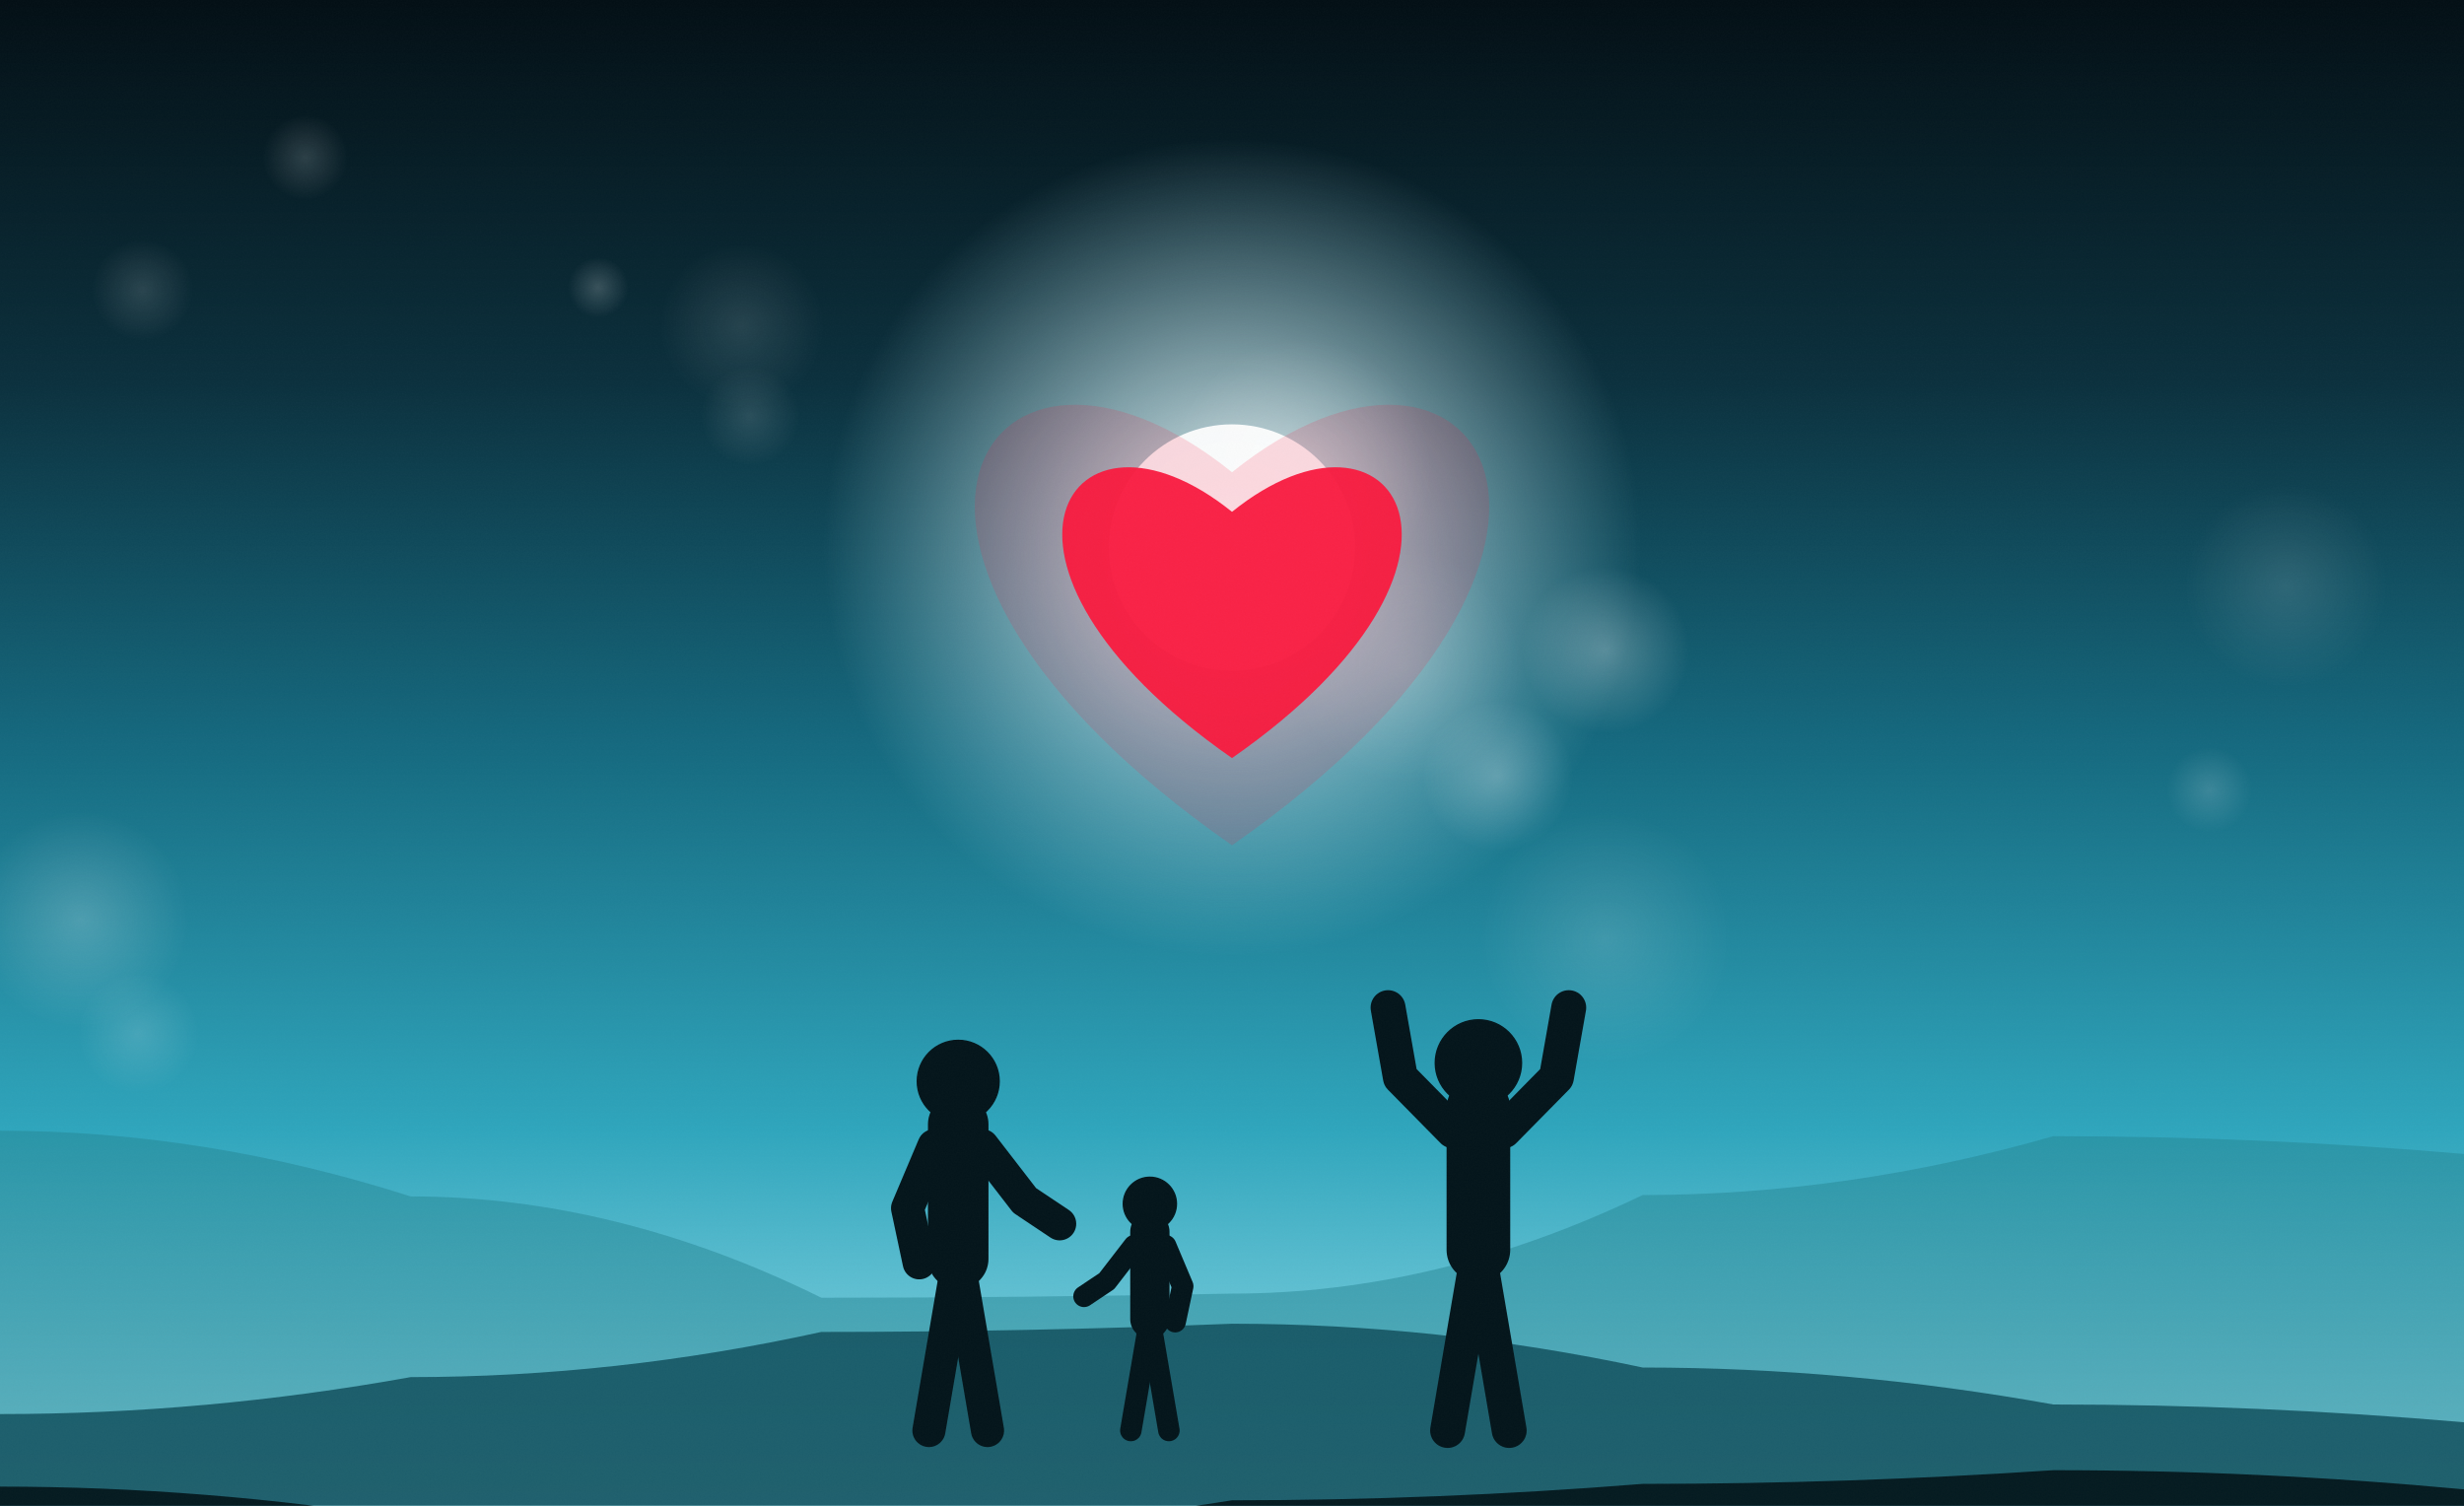
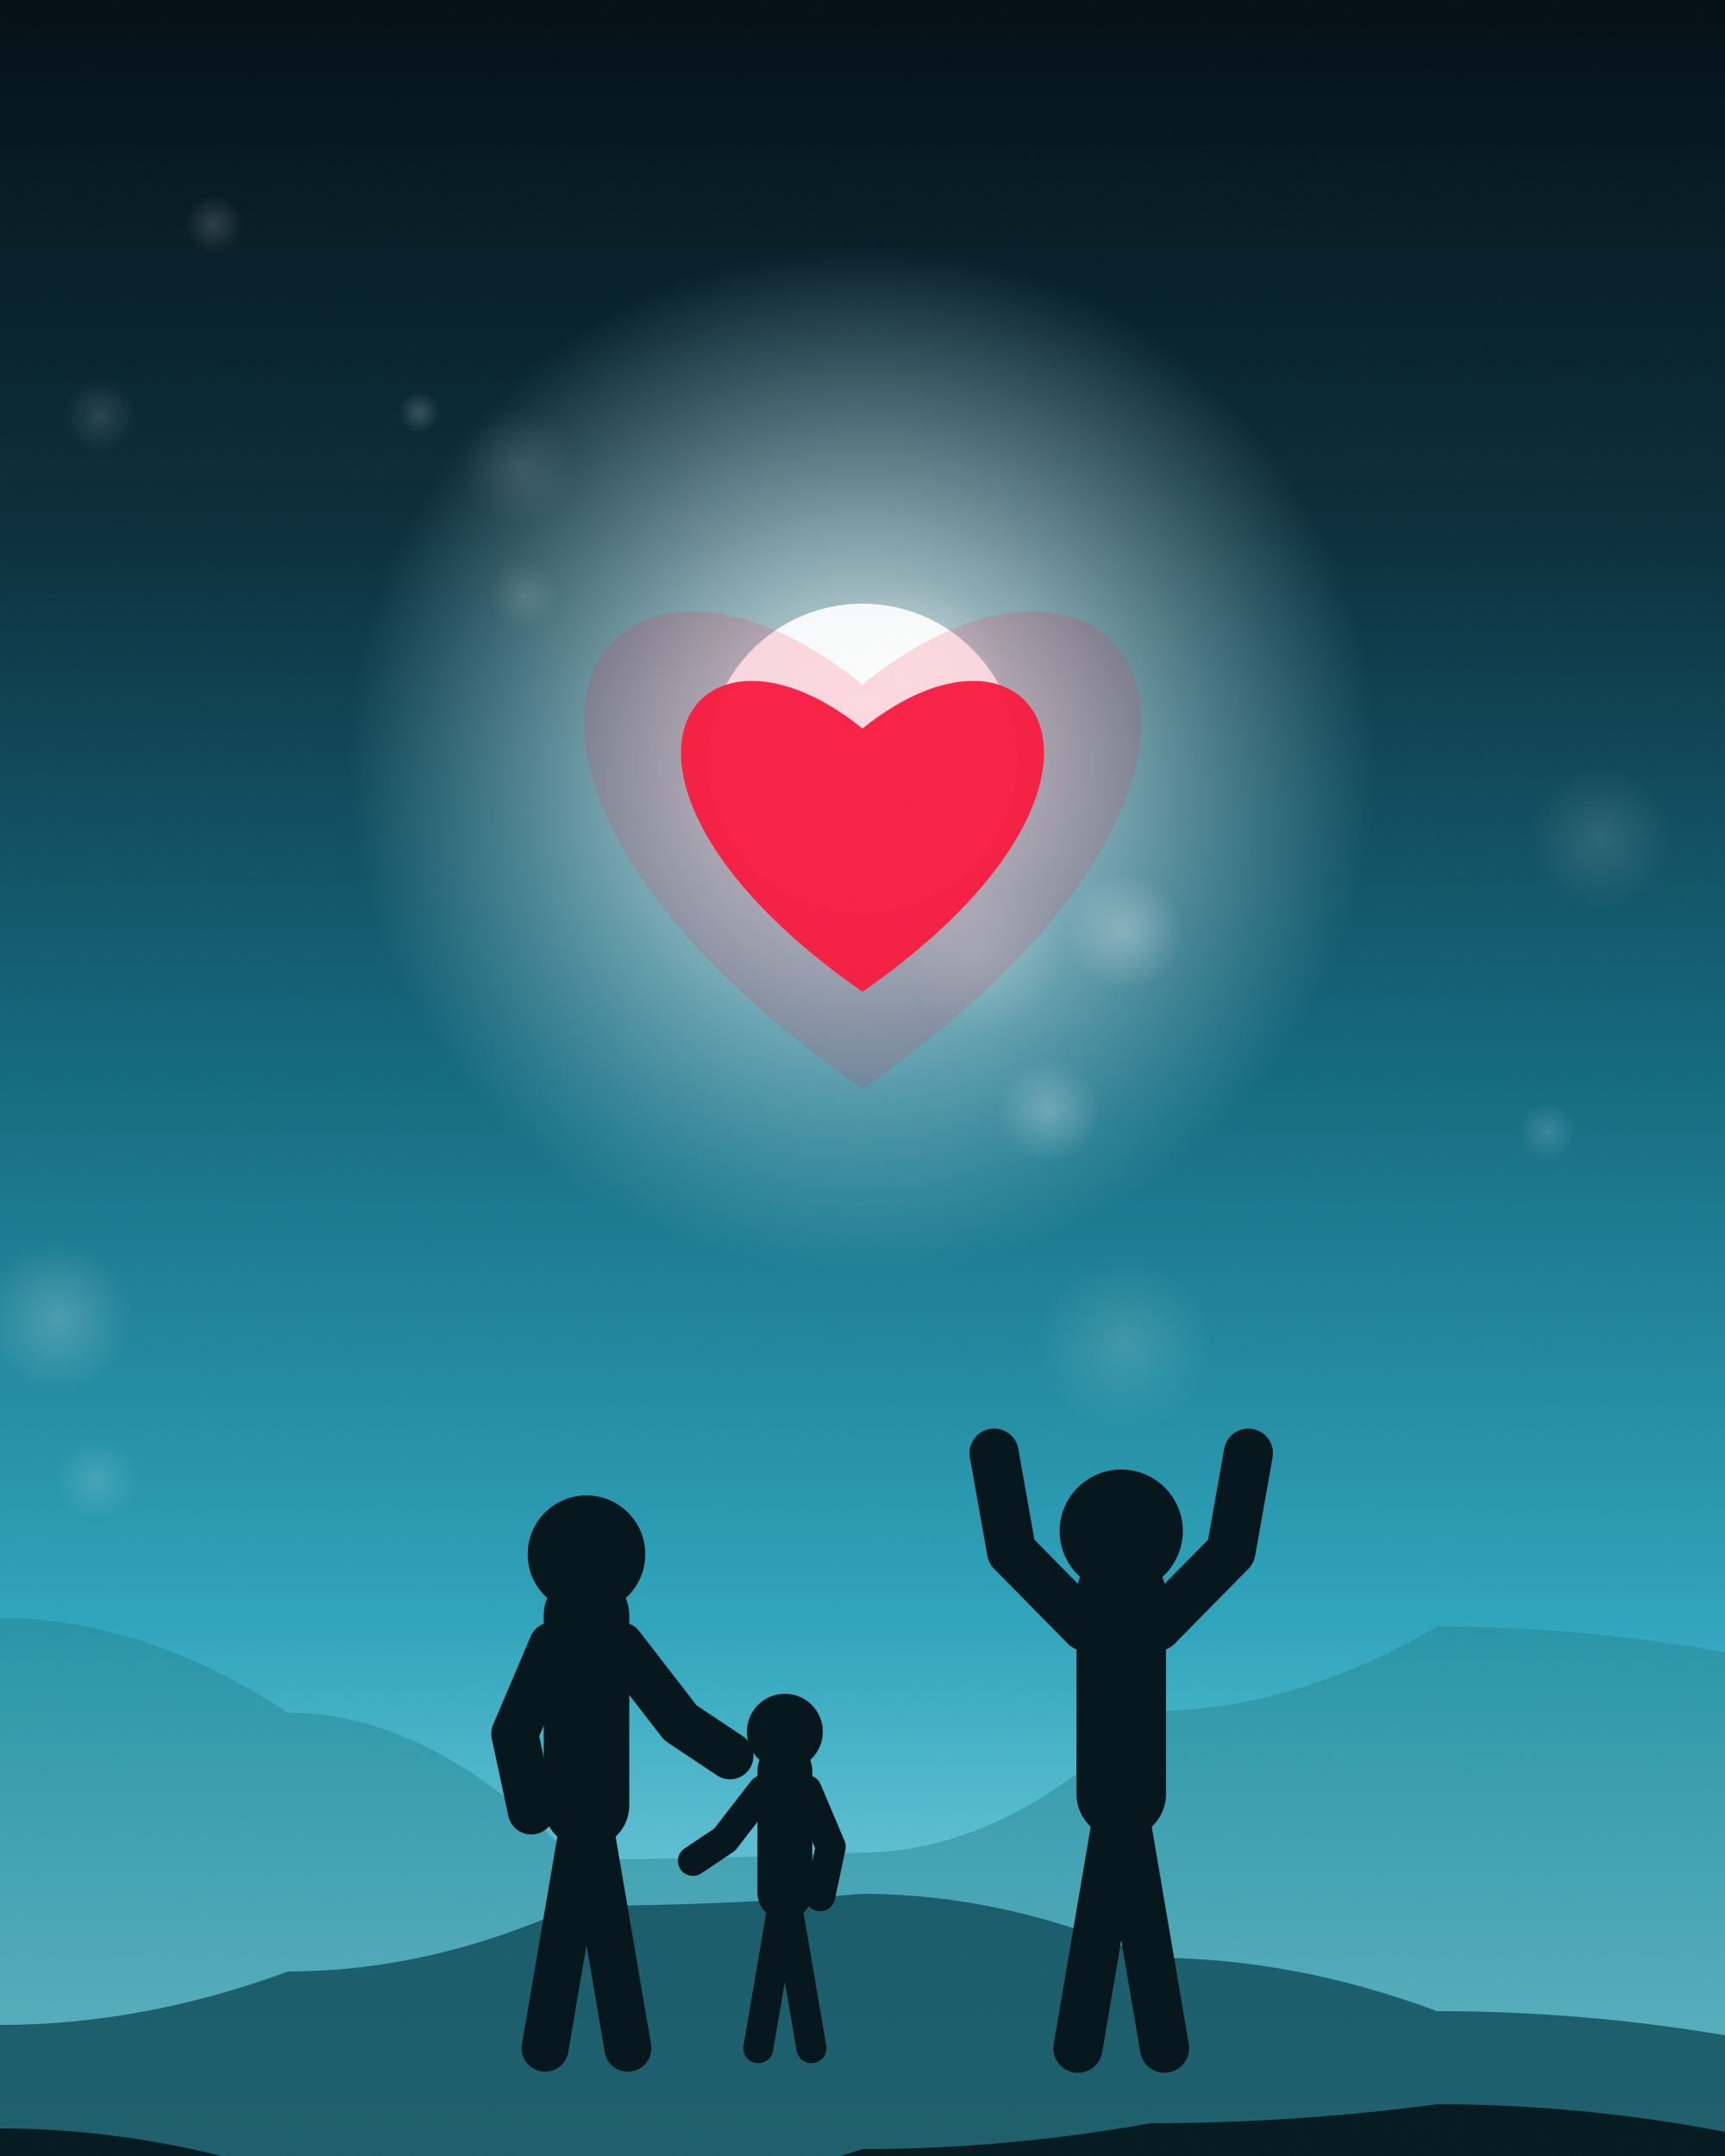
- <svg xmlns="http://www.w3.org/2000/svg" viewBox="0 0 1800 1100" width="1800" height="1100" role="img" preserveAspectRatio="xMidYMid slice">
+ <svg xmlns="http://www.w3.org/2000/svg" viewBox="0 0 1000 1250" width="1000" height="1250" role="img" preserveAspectRatio="xMidYMid slice">
  <defs>
    <linearGradient id="hero2_sky" x1="0" y1="0" x2="0" y2="1">
      <stop offset="0.00" stop-color="#020e14" />
      <stop offset="0.25" stop-color="#0a2f3c" />
      <stop offset="0.50" stop-color="#146a80" />
      <stop offset="0.75" stop-color="#2ea5bc" />
      <stop offset="1.00" stop-color="#9ce0ec" />
    </linearGradient>
    <radialGradient id="hero2_sun">
      <stop offset="0" stop-color="#ffffff" stop-opacity=".96" />
      <stop offset=".45" stop-color="#dcf7fb" stop-opacity=".55" />
      <stop offset="1" stop-color="#b9eaf3" stop-opacity="0" />
    </radialGradient>
    <radialGradient id="hero2_bok">
      <stop offset="0" stop-color="#ffffff" stop-opacity=".55" />
      <stop offset="1" stop-color="#ffffff" stop-opacity="0" />
    </radialGradient>
    <filter id="hero2_gr" x="0" y="0" width="100%" height="100%">
      <feTurbulence type="fractalNoise" baseFrequency="0.9" numOctaves="3" stitchTiles="stitch" />
      <feColorMatrix type="saturate" values="0" />
      <feComponentTransfer>
        <feFuncA type="linear" slope="0.5" />
      </feComponentTransfer>
    </filter>
    <filter id="hero2_soft" x="-20%" y="-20%" width="140%" height="140%">
      <feGaussianBlur stdDeviation="14" />
    </filter>
  </defs>
-   <rect width="1800" height="1100" fill="url(#hero2_sky)" />
-   <circle cx="900" cy="400" r="300" fill="url(#hero2_sun)" />
-   <circle cx="900" cy="400" r="90" fill="#ffffff" opacity=".92" />
-   <circle cx="1027" cy="487" r="85" fill="url(#hero2_bok)" opacity="0.27" />
-   <circle cx="1173" cy="686" r="92" fill="url(#hero2_bok)" opacity="0.24" />
-   <circle cx="1173" cy="475" r="61" fill="url(#hero2_bok)" opacity="0.49" />
-   <circle cx="951" cy="343" r="95" fill="url(#hero2_bok)" opacity="0.38" />
-   <circle cx="542" cy="238" r="60" fill="url(#hero2_bok)" opacity="0.20" />
-   <circle cx="1094" cy="567" r="55" fill="url(#hero2_bok)" opacity="0.45" />
-   <circle cx="1670" cy="428" r="74" fill="url(#hero2_bok)" opacity="0.22" />
-   <circle cx="101" cy="755" r="44" fill="url(#hero2_bok)" opacity="0.25" />
-   <circle cx="1614" cy="577" r="31" fill="url(#hero2_bok)" opacity="0.28" />
-   <circle cx="437" cy="210" r="22" fill="url(#hero2_bok)" opacity="0.35" />
-   <circle cx="548" cy="304" r="36" fill="url(#hero2_bok)" opacity="0.22" />
-   <circle cx="59" cy="672" r="79" fill="url(#hero2_bok)" opacity="0.36" />
-   <circle cx="223" cy="115" r="31" fill="url(#hero2_bok)" opacity="0.28" />
-   <circle cx="104" cy="212" r="37" fill="url(#hero2_bok)" opacity="0.24" />
-   <path d="M0,1100 L0,826 Q150,826 300,874 Q450,874 600,948 Q750,948 900,945 Q1050,945 1200,873 Q1350,873 1500,830 Q1650,830 1800,843 L1800,1100 Z" fill="#22808f" opacity="0.45" />
-   <path d="M0,1100 L0,1033 Q150,1033 300,1006 Q450,1006 600,973 Q750,973 900,967 Q1050,967 1200,999 Q1350,999 1500,1026 Q1650,1026 1800,1039 L1800,1100 Z" fill="#0d4a58" opacity="0.8" />
-   <path d="M0,1100 L0,1086 Q150,1086 300,1110 Q450,1110 600,1120 Q750,1120 900,1096 Q1050,1096 1200,1084 Q1350,1084 1500,1074 Q1650,1074 1800,1088 L1800,1100 Z" fill="#041a20" opacity="1" />
-   <path d="M900.0,553.8 C693.8,410.2 781.2,278.2 900.0,373.9 C1018.8,278.2 1106.2,410.2 900.0,553.8 Z" fill="#f9193e" opacity="0.95" />
-   <path d="M900.0,617.5 C587.5,400.0 720.0,200.0 900.0,345.0 C1080.0,200.0 1212.5,400.0 900.0,617.5 Z" fill="#f9193e" opacity="0.16" />
+   <rect width="1000" height="1250" fill="url(#hero2_sky)" />
+   <circle cx="500" cy="440" r="300" fill="url(#hero2_sun)" />
+   <circle cx="500" cy="440" r="90" fill="#ffffff" opacity=".92" />
+   <circle cx="570" cy="553" r="47" fill="url(#hero2_bok)" opacity="0.27" />
+   <circle cx="652" cy="779" r="51" fill="url(#hero2_bok)" opacity="0.24" />
+   <circle cx="652" cy="540" r="34" fill="url(#hero2_bok)" opacity="0.49" />
+   <circle cx="528" cy="390" r="53" fill="url(#hero2_bok)" opacity="0.38" />
+   <circle cx="301" cy="271" r="33" fill="url(#hero2_bok)" opacity="0.20" />
+   <circle cx="608" cy="644" r="30" fill="url(#hero2_bok)" opacity="0.45" />
+   <circle cx="928" cy="486" r="41" fill="url(#hero2_bok)" opacity="0.22" />
+   <circle cx="56" cy="858" r="24" fill="url(#hero2_bok)" opacity="0.25" />
+   <circle cx="897" cy="656" r="17" fill="url(#hero2_bok)" opacity="0.28" />
+   <circle cx="243" cy="239" r="12" fill="url(#hero2_bok)" opacity="0.35" />
+   <circle cx="304" cy="345" r="20" fill="url(#hero2_bok)" opacity="0.22" />
+   <circle cx="33" cy="764" r="44" fill="url(#hero2_bok)" opacity="0.36" />
+   <circle cx="124" cy="130" r="17" fill="url(#hero2_bok)" opacity="0.28" />
+   <circle cx="58" cy="241" r="21" fill="url(#hero2_bok)" opacity="0.24" />
+   <path d="M0,1250 L0,938 Q83,938 167,993 Q250,993 333,1078 Q417,1078 500,1074 Q583,1074 667,992 Q750,992 833,943 Q917,943 1000,958 L1000,1250 Z" fill="#22808f" opacity="0.45" />
+   <path d="M0,1250 L0,1174 Q83,1174 167,1143 Q250,1143 333,1105 Q417,1105 500,1098 Q583,1098 667,1135 Q750,1135 833,1166 Q917,1166 1000,1180 L1000,1250 Z" fill="#0d4a58" opacity="0.8" />
+   <path d="M0,1250 L0,1234 Q83,1234 167,1261 Q250,1261 333,1273 Q417,1273 500,1246 Q583,1246 667,1231 Q750,1231 833,1220 Q917,1220 1000,1236 L1000,1250 Z" fill="#041a20" opacity="1" />
+   <path d="M500.0,575.0 C325.0,453.2 399.2,341.2 500.0,422.4 C600.8,341.2 675.0,453.2 500.0,575.0 Z" fill="#f9193e" opacity="0.95" />
+   <path d="M500.0,631.2 C231.2,444.2 345.2,272.2 500.0,396.9 C654.8,272.2 768.8,444.2 500.0,631.2 Z" fill="#f9193e" opacity="0.16" />
  <g fill="#03141a" stroke="#03141a" opacity="1.0" stroke-linecap="round" stroke-linejoin="round">
-     <circle cx="700.0" cy="789.9" r="29.9" />
-     <line x1="700.0" y1="821.3" x2="700.0" y2="919.6" stroke-width="44.2" />
-     <path d="M717.7,837.0 L748.5,876.9 L774.1,894.0" fill="none" stroke-width="24.2" />
-     <path d="M682.3,837.0 L663.0,882.6 L671.5,922.5" fill="none" stroke-width="24.2" />
-     <line x1="700.0" y1="919.6" x2="678.6" y2="1045.0" stroke-width="24.2" />
-     <line x1="700.0" y1="919.6" x2="721.4" y2="1045.0" stroke-width="24.2" />
+     <circle cx="340.0" cy="901.1" r="33.6" />
+     <line x1="340.0" y1="936.4" x2="340.0" y2="1046.7" stroke-width="49.6" />
+     <path d="M359.8,954.0 L394.4,998.8 L423.2,1018.0" fill="none" stroke-width="27.2" />
+     <path d="M320.2,954.0 L298.4,1005.2 L308.0,1050.0" fill="none" stroke-width="27.2" />
+     <line x1="340.0" y1="1046.7" x2="316.0" y2="1187.5" stroke-width="27.2" />
+     <line x1="340.0" y1="1046.7" x2="364.0" y2="1187.5" stroke-width="27.2" />
  </g>
  <g fill="#03141a" stroke="#03141a" opacity="1.0" stroke-linecap="round" stroke-linejoin="round">
-     <circle cx="840.0" cy="879.4" r="19.4" />
-     <line x1="840.0" y1="899.8" x2="840.0" y2="963.6" stroke-width="28.7" />
-     <path d="M828.5,910.0 L808.5,935.9 L791.9,947.0" fill="none" stroke-width="15.7" />
-     <path d="M851.5,910.0 L864.0,939.6 L858.5,965.5" fill="none" stroke-width="15.7" />
-     <line x1="840.0" y1="963.6" x2="826.1" y2="1045.0" stroke-width="15.7" />
-     <line x1="840.0" y1="963.6" x2="853.9" y2="1045.0" stroke-width="15.7" />
+     <circle cx="455.0" cy="1004.0" r="21.5" />
+     <line x1="455.0" y1="1026.6" x2="455.0" y2="1097.3" stroke-width="31.8" />
+     <path d="M442.3,1037.9 L420.1,1066.6 L401.7,1078.9" fill="none" stroke-width="17.4" />
+     <path d="M467.7,1037.9 L481.6,1070.7 L475.5,1099.4" fill="none" stroke-width="17.4" />
+     <line x1="455.0" y1="1097.3" x2="439.6" y2="1187.5" stroke-width="17.4" />
+     <line x1="455.0" y1="1097.3" x2="470.4" y2="1187.5" stroke-width="17.4" />
  </g>
  <g fill="#03141a" stroke="#03141a" opacity="1.0" stroke-linecap="round" stroke-linejoin="round">
-     <circle cx="1080.0" cy="776.5" r="31.5" />
-     <line x1="1080.0" y1="809.6" x2="1080.0" y2="913.0" stroke-width="46.5" />
-     <path d="M1061.4,826.1 L1023.0,787.1 L1014.0,736.1" fill="none" stroke-width="25.5" />
-     <path d="M1098.6,826.1 L1137.0,787.1 L1146.0,736.1" fill="none" stroke-width="25.5" />
-     <line x1="1080.0" y1="913.0" x2="1057.5" y2="1045.0" stroke-width="25.5" />
-     <line x1="1080.0" y1="913.0" x2="1102.5" y2="1045.0" stroke-width="25.5" />
+     <circle cx="650.0" cy="887.7" r="35.2" />
+     <line x1="650.0" y1="924.6" x2="650.0" y2="1040.1" stroke-width="51.9" />
+     <path d="M629.2,943.0 L586.4,899.5 L576.3,842.5" fill="none" stroke-width="28.5" />
+     <path d="M670.8,943.0 L713.6,899.5 L723.7,842.5" fill="none" stroke-width="28.5" />
+     <line x1="650.0" y1="1040.1" x2="624.9" y2="1187.5" stroke-width="28.5" />
+     <line x1="650.0" y1="1040.1" x2="675.1" y2="1187.5" stroke-width="28.5" />
  </g>
-   <rect width="1800" height="1100" filter="url(#hero2_gr)" opacity="0.055" />
+   <rect width="1000" height="1250" filter="url(#hero2_gr)" opacity="0.055" />
</svg>
